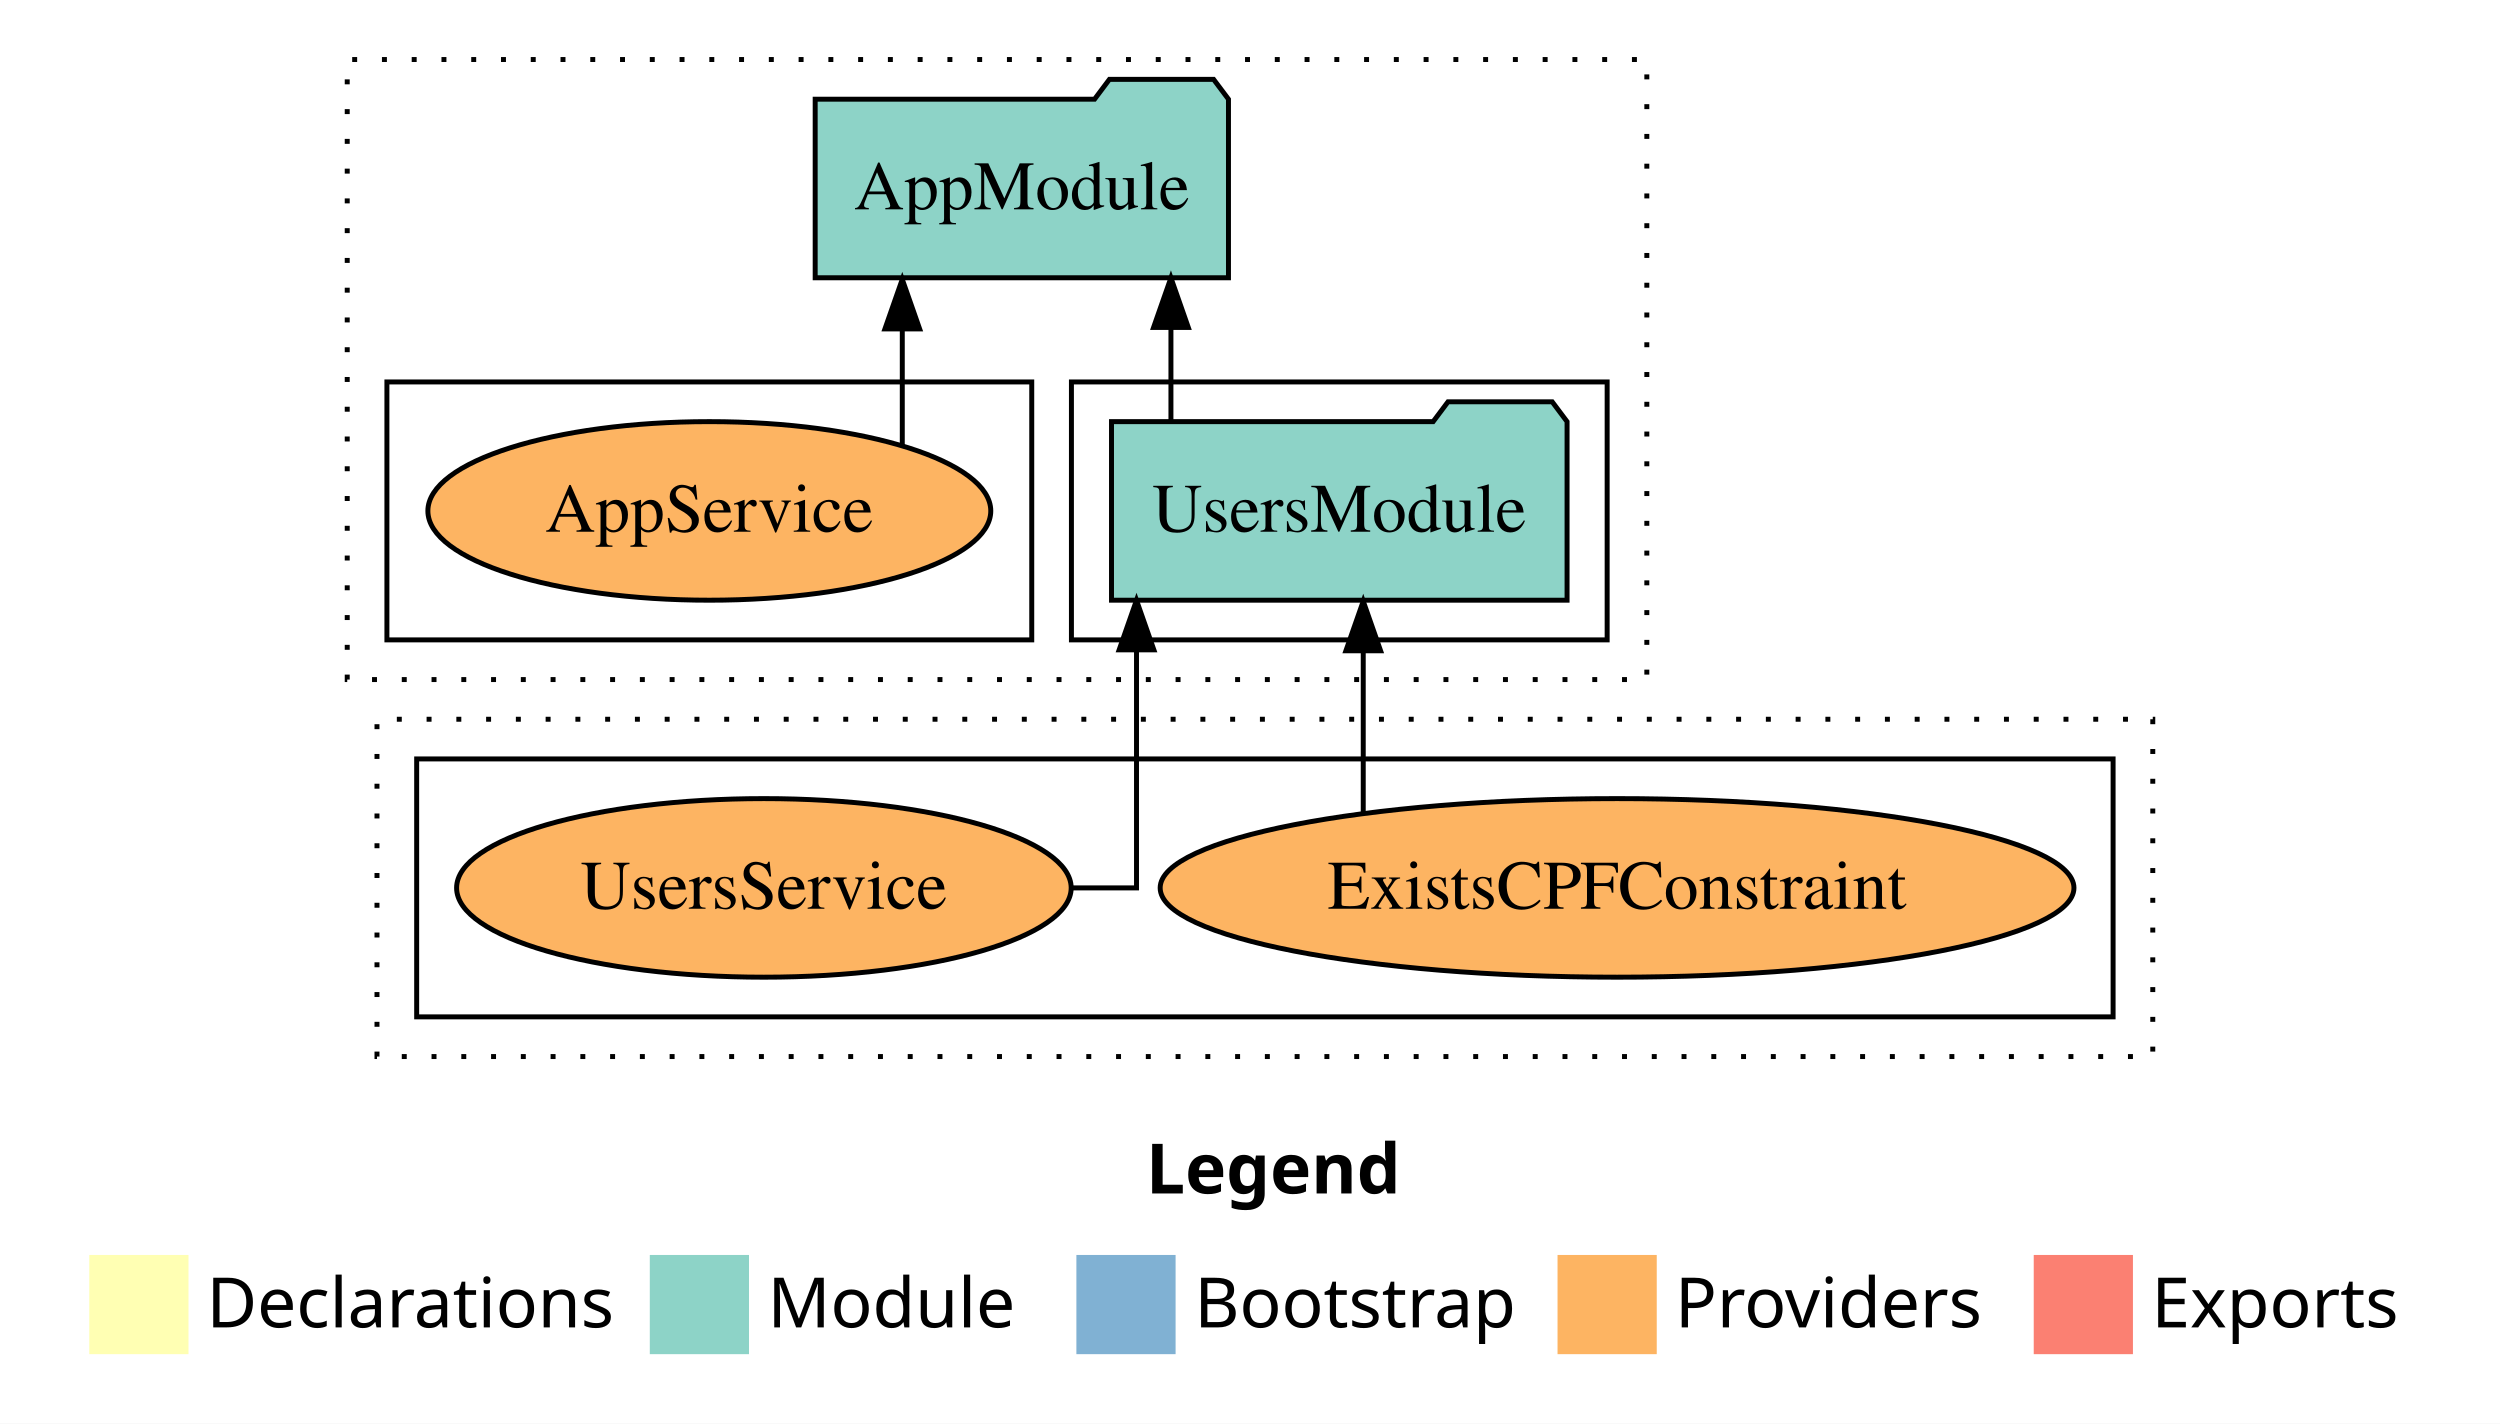
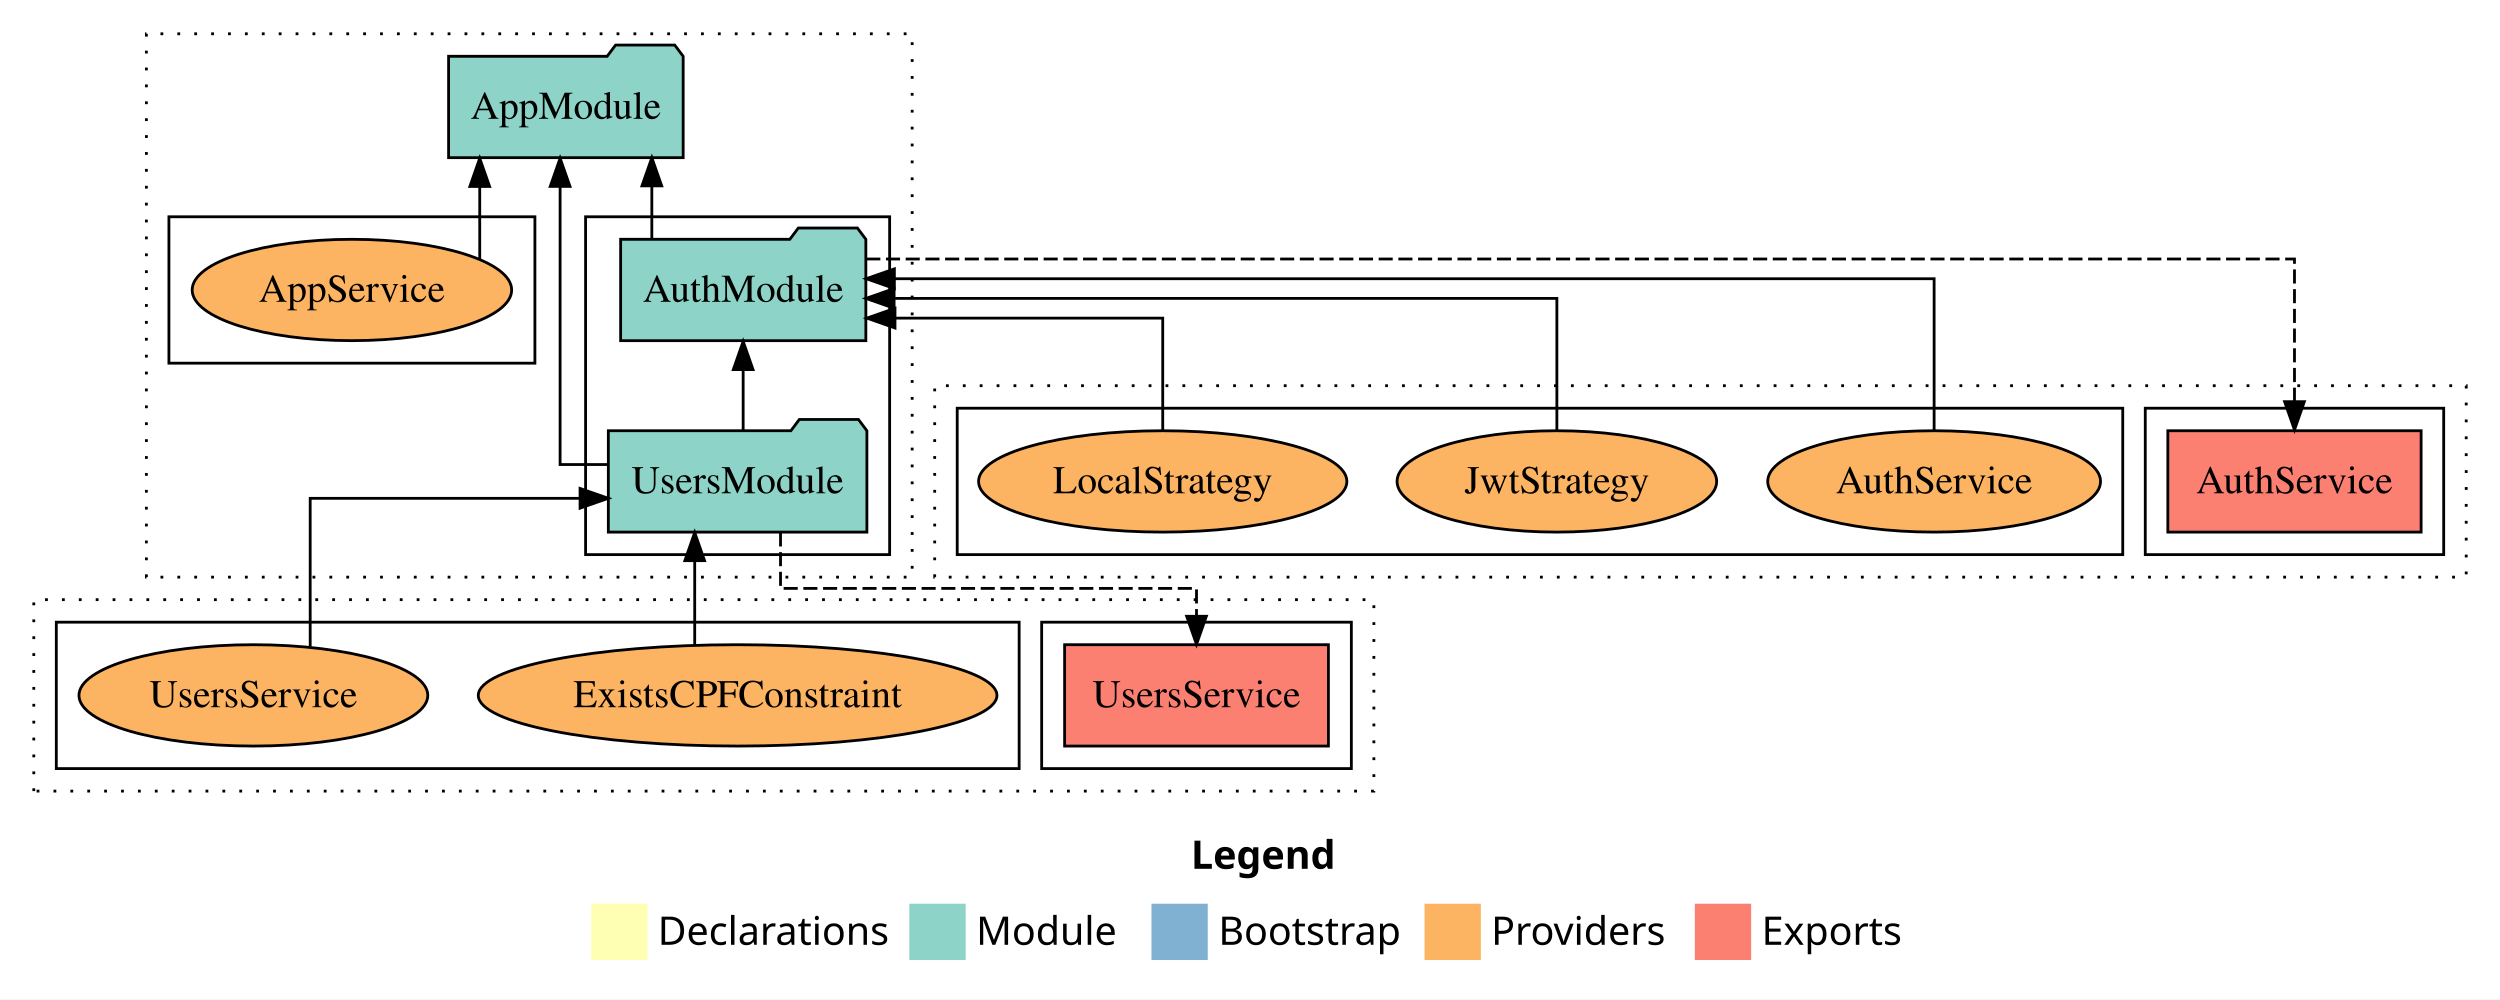
- <svg xmlns="http://www.w3.org/2000/svg" width="504pt" height="287pt" viewBox="0.00 0.00 504.00 287.00">
-   <g id="graph0" class="graph" transform="scale(1 1) rotate(0) translate(4 283)">
-     <polygon fill="white" stroke="transparent" points="-4,4 -4,-283 500,-283 500,4 -4,4" />
-     <text text-anchor="start" x="227.01" y="-42.4" font-family="sans-serif" font-weight="bold" font-size="14.00">Legend</text>
-     <polygon fill="#ffffb3" stroke="transparent" points="14,-10 14,-30 34,-30 34,-10 14,-10" />
-     <text text-anchor="start" x="37.63" y="-15.4" font-family="sans-serif" font-size="14.00">  Declarations</text>
-     <polygon fill="#8dd3c7" stroke="transparent" points="127,-10 127,-30 147,-30 147,-10 127,-10" />
-     <text text-anchor="start" x="150.73" y="-15.4" font-family="sans-serif" font-size="14.00">  Module</text>
-     <polygon fill="#80b1d3" stroke="transparent" points="213,-10 213,-30 233,-30 233,-10 213,-10" />
-     <text text-anchor="start" x="236.78" y="-15.4" font-family="sans-serif" font-size="14.00">  Bootstrap</text>
-     <polygon fill="#fdb462" stroke="transparent" points="310,-10 310,-30 330,-30 330,-10 310,-10" />
-     <text text-anchor="start" x="333.67" y="-15.4" font-family="sans-serif" font-size="14.00">  Providers</text>
-     <polygon fill="#fb8072" stroke="transparent" points="406,-10 406,-30 426,-30 426,-10 406,-10" />
-     <text text-anchor="start" x="429.73" y="-15.4" font-family="sans-serif" font-size="14.00">  Exports</text>
+ <svg xmlns="http://www.w3.org/2000/svg" width="888pt" height="355pt" viewBox="0.00 0.00 888.00 355.00">
+   <g id="graph0" class="graph" transform="scale(1 1) rotate(0) translate(4 351)">
+     <polygon fill="white" stroke="transparent" points="-4,4 -4,-351 884,-351 884,4 -4,4" />
+     <text text-anchor="start" x="419.01" y="-42.4" font-family="sans-serif" font-weight="bold" font-size="14.00">Legend</text>
+     <polygon fill="#ffffb3" stroke="transparent" points="206,-10 206,-30 226,-30 226,-10 206,-10" />
+     <text text-anchor="start" x="229.63" y="-15.4" font-family="sans-serif" font-size="14.00">  Declarations</text>
+     <polygon fill="#8dd3c7" stroke="transparent" points="319,-10 319,-30 339,-30 339,-10 319,-10" />
+     <text text-anchor="start" x="342.73" y="-15.4" font-family="sans-serif" font-size="14.00">  Module</text>
+     <polygon fill="#80b1d3" stroke="transparent" points="405,-10 405,-30 425,-30 425,-10 405,-10" />
+     <text text-anchor="start" x="428.78" y="-15.4" font-family="sans-serif" font-size="14.00">  Bootstrap</text>
+     <polygon fill="#fdb462" stroke="transparent" points="502,-10 502,-30 522,-30 522,-10 502,-10" />
+     <text text-anchor="start" x="525.67" y="-15.4" font-family="sans-serif" font-size="14.00">  Providers</text>
+     <polygon fill="#fb8072" stroke="transparent" points="598,-10 598,-30 618,-30 618,-10 598,-10" />
+     <text text-anchor="start" x="621.73" y="-15.4" font-family="sans-serif" font-size="14.00">  Exports</text>
    <g id="clust1" class="cluster">
-       <polygon fill="none" stroke="black" stroke-dasharray="1,5" points="66,-146 66,-271 328,-271 328,-146 66,-146" />
+       <polygon fill="none" stroke="black" stroke-dasharray="1,5" points="48,-146 48,-339 320,-339 320,-146 48,-146" />
    </g>
    <g id="clust3" class="cluster">
-       <polygon fill="none" stroke="black" points="212,-154 212,-206 320,-206 320,-154 212,-154" />
+       <polygon fill="none" stroke="black" points="204,-154 204,-274 312,-274 312,-154 204,-154" />
    </g>
    <g id="clust6" class="cluster">
-       <polygon fill="none" stroke="black" points="74,-154 74,-206 204,-206 204,-154 74,-154" />
+       <polygon fill="none" stroke="black" points="56,-222 56,-274 186,-274 186,-222 56,-222" />
    </g>
    <g id="clust7" class="cluster">
-       <polygon fill="none" stroke="black" stroke-dasharray="1,5" points="72,-70 72,-138 430,-138 430,-70 72,-70" />
+       <polygon fill="none" stroke="black" stroke-dasharray="1,5" points="328,-146 328,-214 872,-214 872,-146 328,-146" />
+     </g>
+     <g id="clust10" class="cluster">
+       <polygon fill="none" stroke="black" points="758,-154 758,-206 864,-206 864,-154 758,-154" />
    </g>
    <g id="clust12" class="cluster">
-       <polygon fill="none" stroke="black" points="80,-78 80,-130 422,-130 422,-78 80,-78" />
+       <polygon fill="none" stroke="black" points="336,-154 336,-206 750,-206 750,-154 336,-154" />
+     </g>
+     <g id="clust13" class="cluster">
+       <polygon fill="none" stroke="black" stroke-dasharray="1,5" points="8,-70 8,-138 484,-138 484,-70 8,-70" />
+     </g>
+     <g id="clust16" class="cluster">
+       <polygon fill="none" stroke="black" points="366,-78 366,-130 476,-130 476,-78 366,-78" />
+     </g>
+     <g id="clust18" class="cluster">
+       <polygon fill="none" stroke="black" points="16,-78 16,-130 358,-130 358,-78 16,-78" />
    </g>
    <g id="node1" class="node">
-       <polygon fill="#8dd3c7" stroke="black" points="311.92,-198 308.92,-202 287.92,-202 284.92,-198 220.08,-198 220.08,-162 311.92,-162 311.92,-198" />
-       <text text-anchor="middle" x="266" y="-175.8" font-family="Times,serif" font-size="14.00">UsersModule</text>
+       <polygon fill="#8dd3c7" stroke="black" points="303.55,-266 300.55,-270 279.55,-270 276.55,-266 216.45,-266 216.45,-230 303.55,-230 303.55,-266" />
+       <text text-anchor="middle" x="260" y="-243.8" font-family="Times,serif" font-size="14.00">AuthModule</text>
+     </g>
+     <g id="node3" class="node">
+       <polygon fill="#8dd3c7" stroke="black" points="238.66,-331 235.66,-335 214.66,-335 211.66,-331 155.34,-331 155.34,-295 238.66,-295 238.66,-331" />
+       <text text-anchor="middle" x="197" y="-308.8" font-family="Times,serif" font-size="14.00">AppModule</text>
+     </g>
+     <g id="edge1" class="edge">
+       <path fill="none" stroke="black" d="M227.53,-266.11C227.53,-266.11 227.53,-284.99 227.53,-284.99" />
+       <polygon fill="black" stroke="black" points="224.03,-284.99 227.53,-294.99 231.03,-284.99 224.03,-284.99" />
+     </g>
+     <g id="node5" class="node">
+       <polygon fill="#fb8072" stroke="black" points="855.98,-198 766.02,-198 766.02,-162 855.98,-162 855.98,-198" />
+       <text text-anchor="middle" x="811" y="-175.8" font-family="Times,serif" font-size="14.00">AuthService </text>
+     </g>
+     <g id="edge5" class="edge">
+       <path fill="none" stroke="black" stroke-dasharray="5,2" d="M303.7,-259C434.02,-259 811,-259 811,-259 811,-259 811,-208.32 811,-208.32" />
+       <polygon fill="black" stroke="black" points="814.5,-208.32 811,-198.32 807.5,-208.32 814.5,-208.32" />
    </g>
    <g id="node2" class="node">
-       <polygon fill="#8dd3c7" stroke="black" points="243.66,-263 240.66,-267 219.66,-267 216.66,-263 160.34,-263 160.34,-227 243.66,-227 243.66,-263" />
-       <text text-anchor="middle" x="202" y="-240.8" font-family="Times,serif" font-size="14.00">AppModule</text>
+       <polygon fill="#8dd3c7" stroke="black" points="303.92,-198 300.92,-202 279.92,-202 276.92,-198 212.08,-198 212.08,-162 303.92,-162 303.92,-198" />
+       <text text-anchor="middle" x="258" y="-175.8" font-family="Times,serif" font-size="14.00">UsersModule</text>
    </g>
-     <g id="edge1" class="edge">
-       <path fill="none" stroke="black" d="M232.06,-198.11C232.06,-198.11 232.06,-216.99 232.06,-216.99" />
-       <polygon fill="black" stroke="black" points="228.56,-216.99 232.06,-226.99 235.56,-216.99 228.56,-216.99" />
-     </g>
-     <g id="node3" class="node">
-       <ellipse fill="#fdb462" stroke="black" cx="139" cy="-180" rx="56.74" ry="18" />
-       <text text-anchor="middle" x="139" y="-175.8" font-family="Times,serif" font-size="14.00">AppService</text>
+     <g id="edge4" class="edge">
+       <path fill="none" stroke="black" d="M259.97,-198.22C259.97,-198.22 259.97,-219.73 259.97,-219.73" />
+       <polygon fill="black" stroke="black" points="256.47,-219.73 259.97,-229.73 263.47,-219.73 256.47,-219.73" />
    </g>
    <g id="edge2" class="edge">
-       <path fill="none" stroke="black" d="M177.9,-193.15C177.9,-193.15 177.9,-216.69 177.9,-216.69" />
-       <polygon fill="black" stroke="black" points="174.4,-216.69 177.9,-226.69 181.4,-216.69 174.4,-216.69" />
+       <path fill="none" stroke="black" d="M212.18,-186C202.4,-186 194.95,-186 194.95,-186 194.95,-186 194.95,-284.8 194.95,-284.8" />
+       <polygon fill="black" stroke="black" points="191.45,-284.8 194.95,-294.8 198.45,-284.8 191.45,-284.8" />
+     </g>
+     <g id="node9" class="node">
+       <polygon fill="#fb8072" stroke="black" points="467.85,-122 374.15,-122 374.15,-86 467.85,-86 467.85,-122" />
+       <text text-anchor="middle" x="421" y="-99.8" font-family="Times,serif" font-size="14.00">UsersService </text>
+     </g>
+     <g id="edge9" class="edge">
+       <path fill="none" stroke="black" stroke-dasharray="5,2" d="M273.24,-161.89C273.24,-152.1 273.24,-142 273.24,-142 273.24,-142 421,-142 421,-142 421,-142 421,-132.11 421,-132.11" />
+       <polygon fill="black" stroke="black" points="424.5,-132.11 421,-122.11 417.5,-132.11 424.5,-132.11" />
    </g>
    <g id="node4" class="node">
-       <ellipse fill="#fdb462" stroke="black" cx="322" cy="-104" rx="92.11" ry="18" />
-       <text text-anchor="middle" x="322" y="-99.8" font-family="Times,serif" font-size="14.00">ExistsCPFConstraint</text>
+       <ellipse fill="#fdb462" stroke="black" cx="121" cy="-248" rx="56.74" ry="18" />
+       <text text-anchor="middle" x="121" y="-243.8" font-family="Times,serif" font-size="14.00">AppService</text>
    </g>
    <g id="edge3" class="edge">
-       <path fill="none" stroke="black" d="M270.83,-119.02C270.83,-119.02 270.83,-151.8 270.83,-151.8" />
-       <polygon fill="black" stroke="black" points="267.33,-151.8 270.83,-161.8 274.33,-151.8 267.33,-151.8" />
+       <path fill="none" stroke="black" d="M166.4,-259.03C166.4,-259.03 166.4,-284.78 166.4,-284.78" />
+       <polygon fill="black" stroke="black" points="162.9,-284.78 166.4,-294.78 169.9,-284.78 162.9,-284.78" />
    </g>
-     <g id="node5" class="node">
-       <ellipse fill="#fdb462" stroke="black" cx="150" cy="-104" rx="61.95" ry="18" />
-       <text text-anchor="middle" x="150" y="-99.8" font-family="Times,serif" font-size="14.00">UsersService</text>
+     <g id="node6" class="node">
+       <ellipse fill="#fdb462" stroke="black" cx="683" cy="-180" rx="59.11" ry="18" />
+       <text text-anchor="middle" x="683" y="-175.8" font-family="Times,serif" font-size="14.00">AuthService</text>
    </g>
-     <g id="edge4" class="edge">
-       <path fill="none" stroke="black" d="M212.03,-104C219.82,-104 225.12,-104 225.12,-104 225.12,-104 225.12,-151.99 225.12,-151.99" />
-       <polygon fill="black" stroke="black" points="221.62,-151.99 225.12,-161.99 228.62,-151.99 221.62,-151.99" />
+     <g id="edge6" class="edge">
+       <path fill="none" stroke="black" d="M683,-198.17C683,-219.5 683,-252 683,-252 683,-252 313.68,-252 313.68,-252" />
+       <polygon fill="black" stroke="black" points="313.68,-248.5 303.68,-252 313.68,-255.5 313.68,-248.5" />
+     </g>
+     <g id="node7" class="node">
+       <ellipse fill="#fdb462" stroke="black" cx="549" cy="-180" rx="56.76" ry="18" />
+       <text text-anchor="middle" x="549" y="-175.8" font-family="Times,serif" font-size="14.00">JwtStrategy</text>
+     </g>
+     <g id="edge7" class="edge">
+       <path fill="none" stroke="black" d="M549,-198.11C549,-217.34 549,-245 549,-245 549,-245 313.58,-245 313.58,-245" />
+       <polygon fill="black" stroke="black" points="313.58,-241.5 303.58,-245 313.58,-248.5 313.58,-241.5" />
+     </g>
+     <g id="node8" class="node">
+       <ellipse fill="#fdb462" stroke="black" cx="409" cy="-180" rx="65.41" ry="18" />
+       <text text-anchor="middle" x="409" y="-175.8" font-family="Times,serif" font-size="14.00">LocalStrategy</text>
+     </g>
+     <g id="edge8" class="edge">
+       <path fill="none" stroke="black" d="M409,-198.03C409,-215.06 409,-238 409,-238 409,-238 313.9,-238 313.9,-238" />
+       <polygon fill="black" stroke="black" points="313.9,-234.5 303.9,-238 313.9,-241.5 313.9,-234.5" />
+     </g>
+     <g id="node10" class="node">
+       <ellipse fill="#fdb462" stroke="black" cx="258" cy="-104" rx="92.11" ry="18" />
+       <text text-anchor="middle" x="258" y="-99.8" font-family="Times,serif" font-size="14.00">ExistsCPFConstraint</text>
+     </g>
+     <g id="edge10" class="edge">
+       <path fill="none" stroke="black" d="M242.76,-122.01C242.76,-122.01 242.76,-151.85 242.76,-151.85" />
+       <polygon fill="black" stroke="black" points="239.26,-151.85 242.76,-161.85 246.26,-151.85 239.26,-151.85" />
+     </g>
+     <g id="node11" class="node">
+       <ellipse fill="#fdb462" stroke="black" cx="86" cy="-104" rx="61.95" ry="18" />
+       <text text-anchor="middle" x="86" y="-99.8" font-family="Times,serif" font-size="14.00">UsersService</text>
+     </g>
+     <g id="edge11" class="edge">
+       <path fill="none" stroke="black" d="M106.18,-121.3C106.18,-142.03 106.18,-174 106.18,-174 106.18,-174 202.04,-174 202.04,-174" />
+       <polygon fill="black" stroke="black" points="202.04,-177.5 212.04,-174 202.04,-170.5 202.04,-177.5" />
    </g>
  </g>
</svg>
